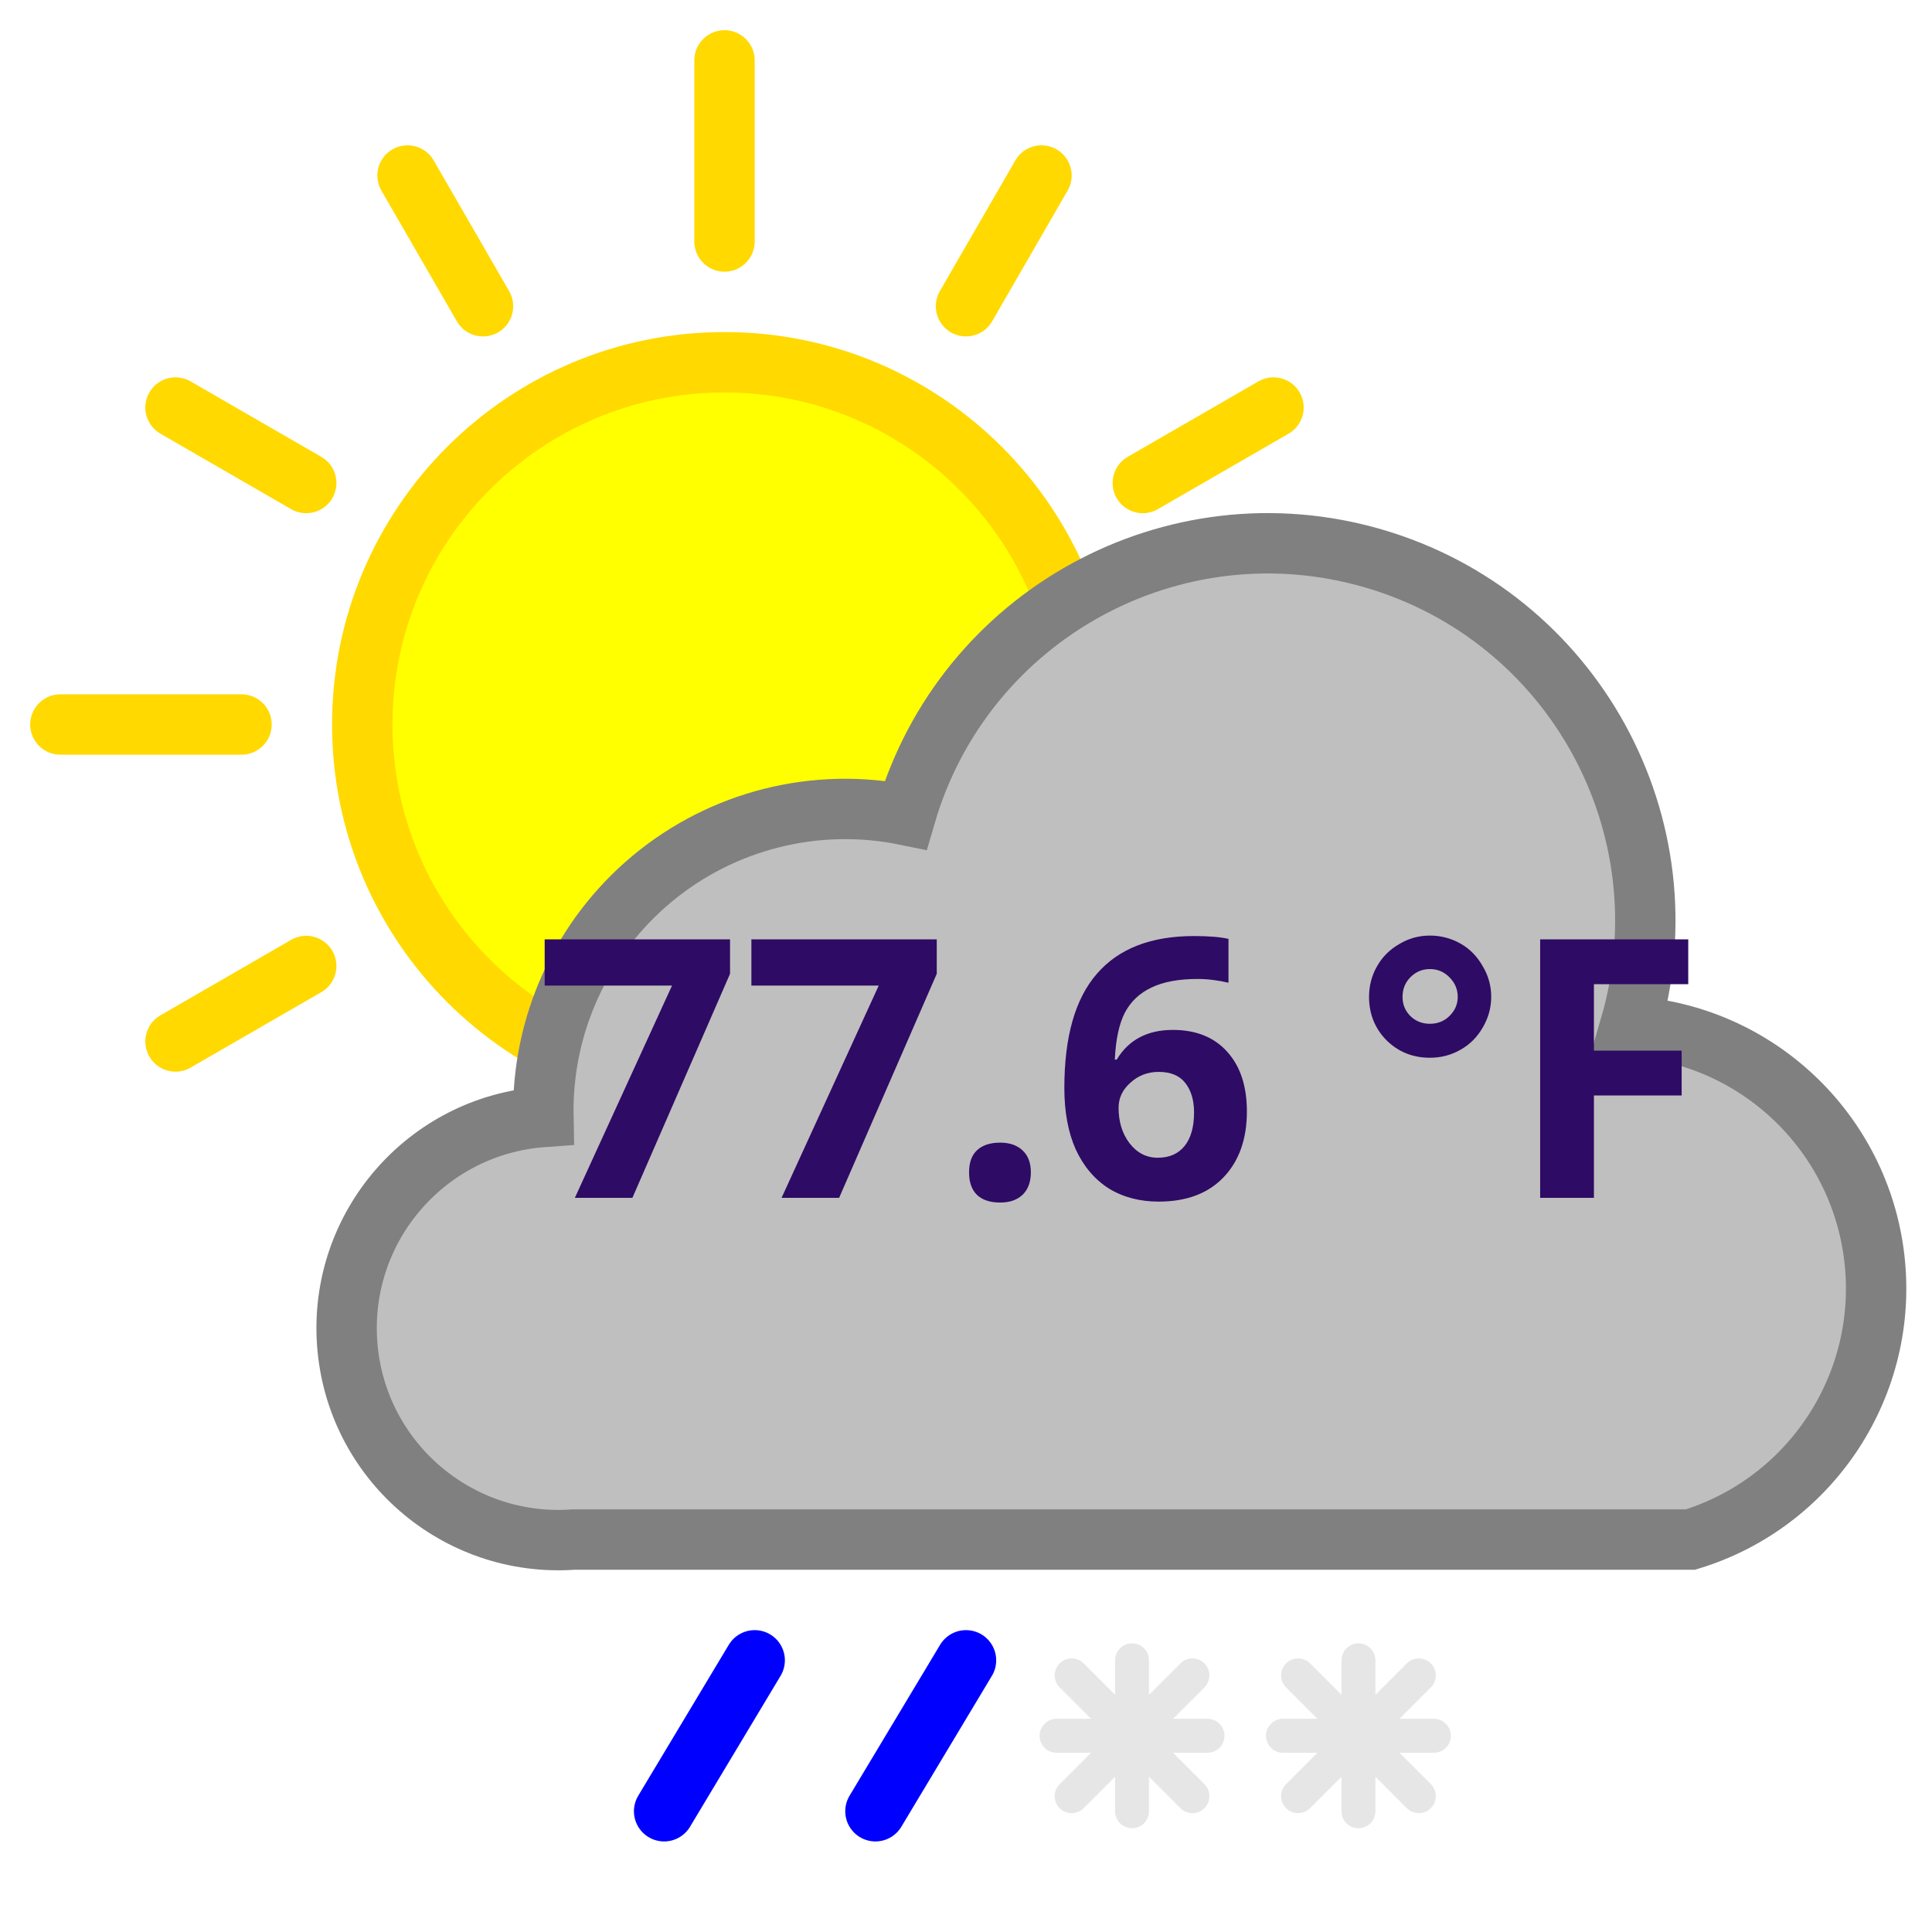
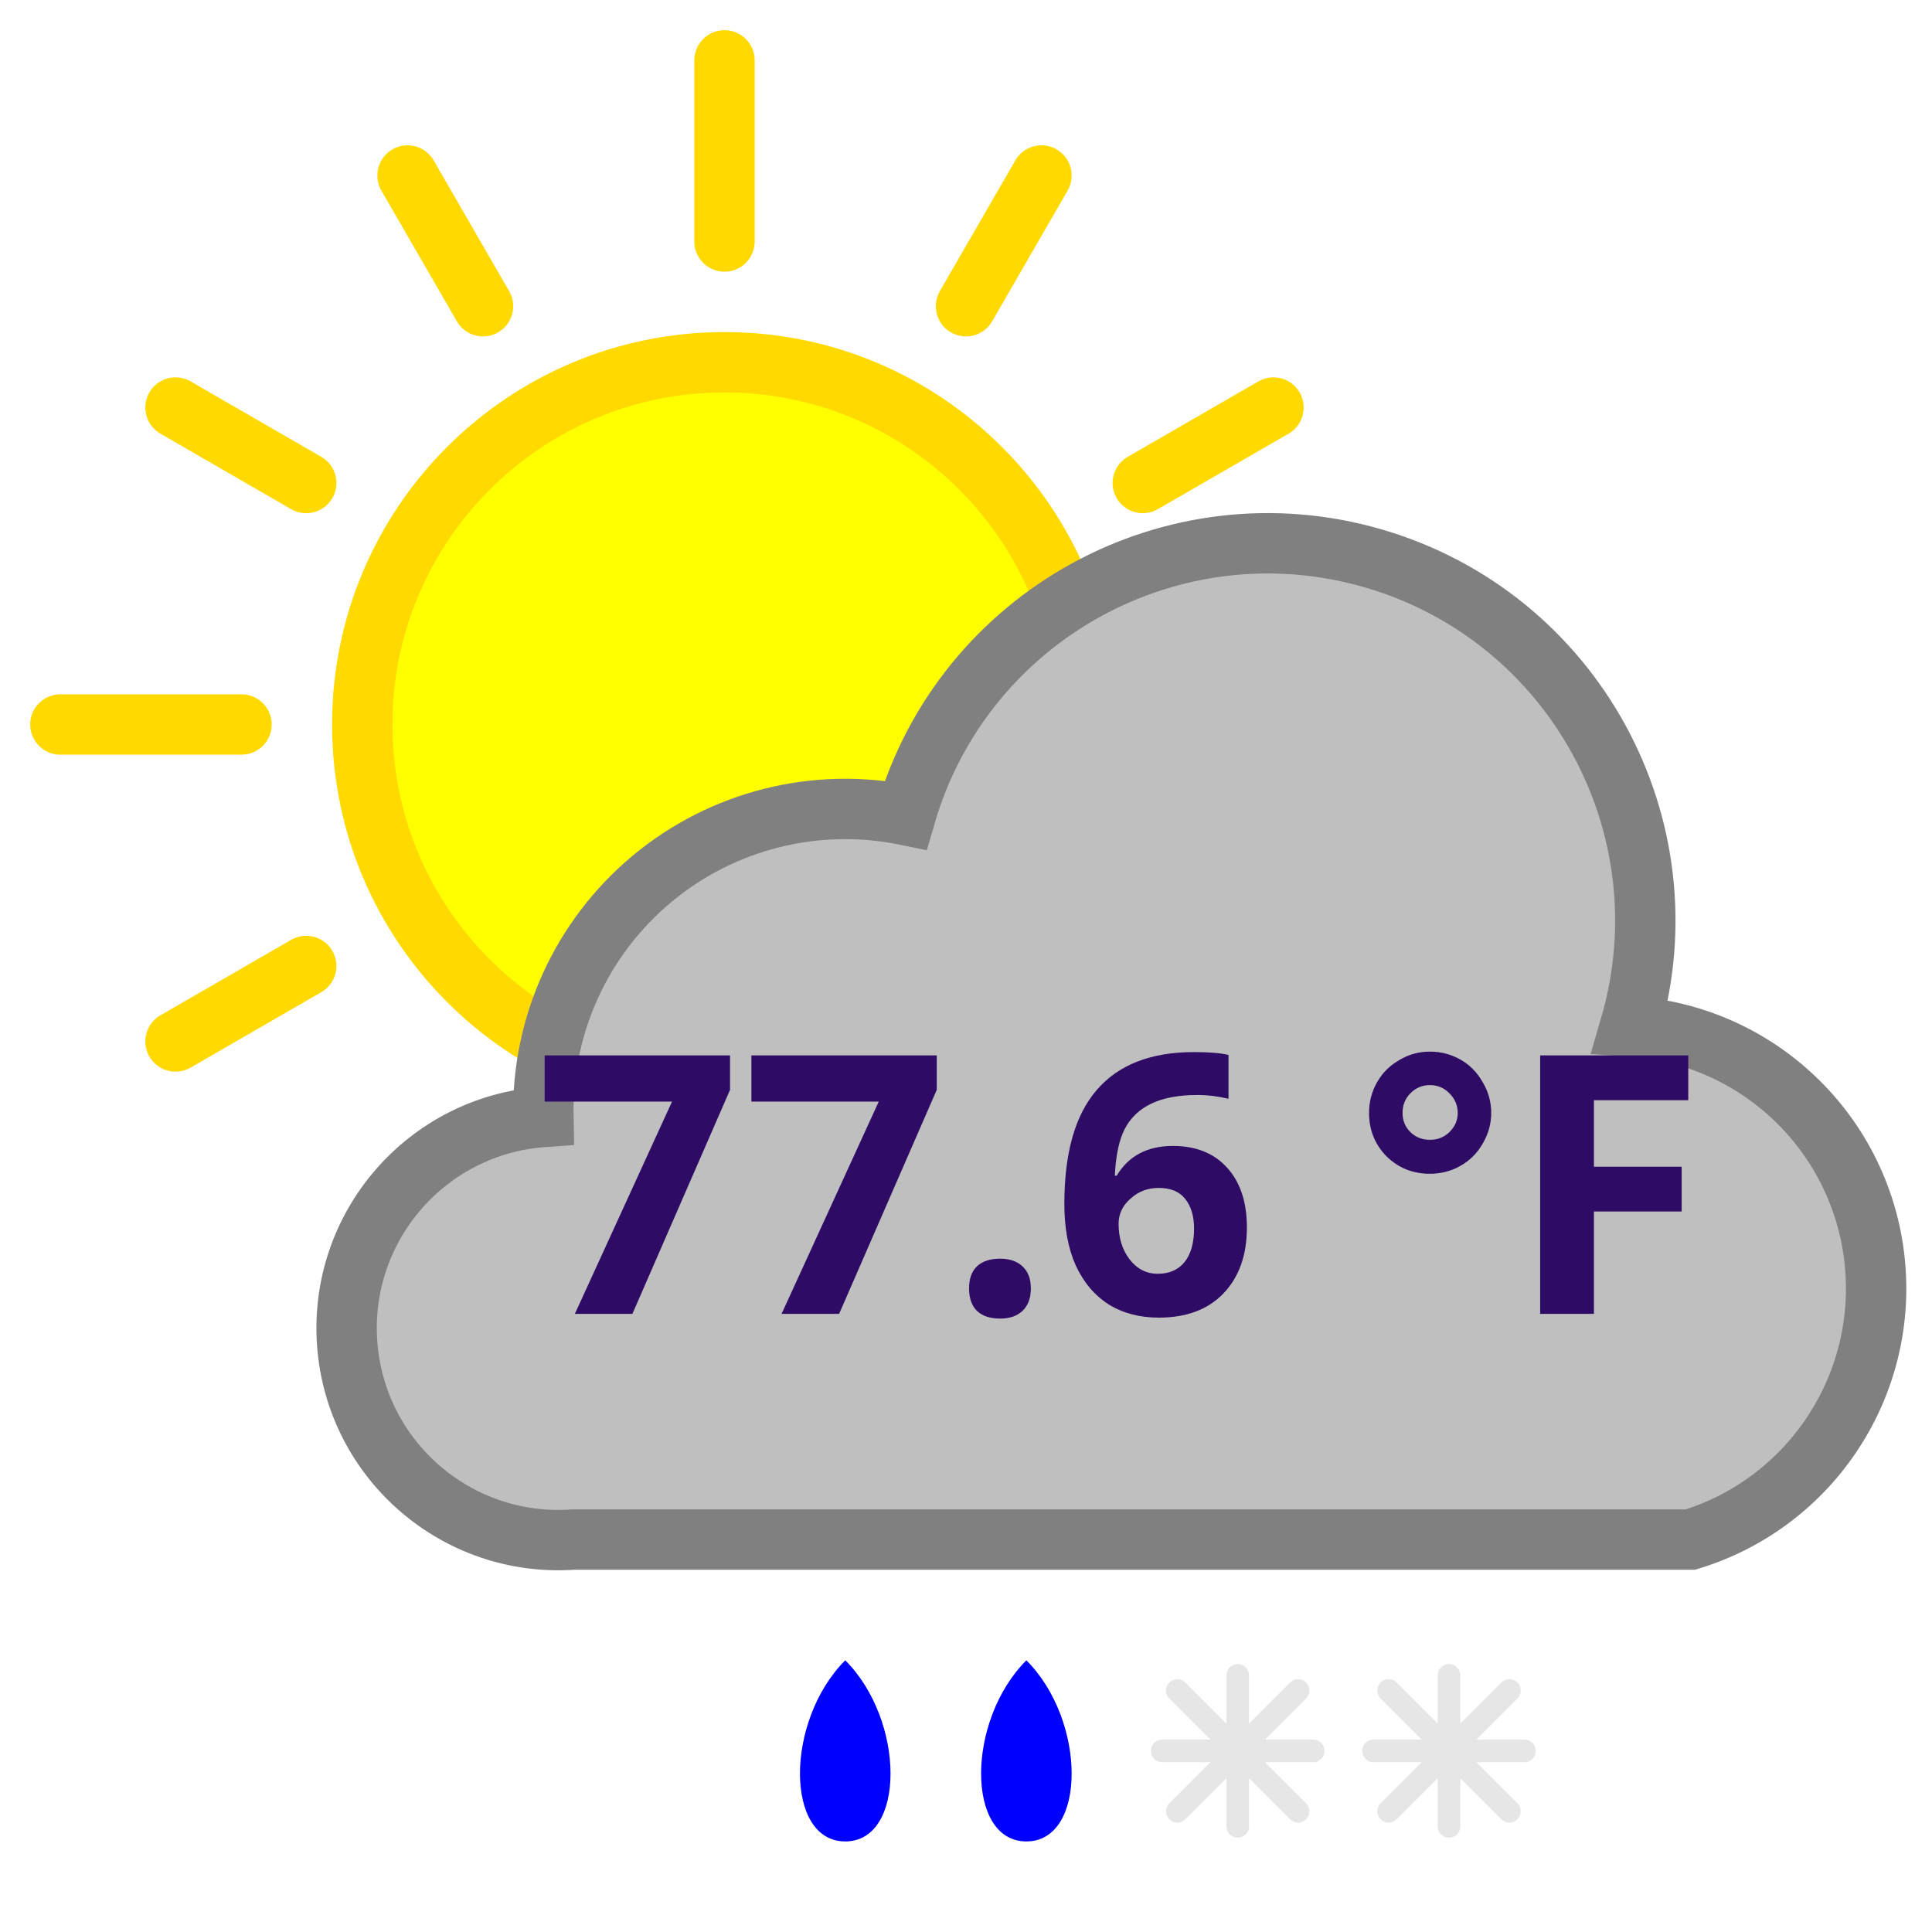
<svg viewBox="0 0 64 64" style="border: 0.125rem solid hsl(0, 0%, 100%); border-radius: 25%">
  <g id="weather-icon">
    <g id="sun">
      <circle fill="hsl(60, 100%, 50%)" stroke="hsl(51, 100%, 50%)" stroke-width="2" r="12" cx="24" cy="24" />
      <path stroke="hsl(51, 100%, 50%)" stroke-width="2" stroke-linecap="round" d="M37.856 16l4.33 -2.5M32 10.144l2.5 -4.33M24 8v-6M16 10.144l-2.5 -4.33M10.144 16l-4.33 -2.5M8 24h-6M10.144 32l-4.33 2.5" />
    </g>
    <path id="cloud" fill="hsl(0, 0%, 75%)" stroke="hsl(0, 0%, 50%)" stroke-width="2" d="M56 51h-37a1 1 0 0 1 -1 -14a10 10 0 0 1 12 -10a5 5 0 0 1 24 7a8.7 8.7 0 0 1 2 17z" />
-     <path id="rain" fill="none" stroke="hsl(240, 100%, 50%)" stroke-width="2" stroke-linecap="round" d="M25 55l-3 5M32 55l-3 5" />
-     <path id="snowflake" stroke="hsl(0, 0%, 90%)" stroke-width="1.125" stroke-linecap="round" d="M37.5 55v5M35 57.5h5M35.5 59.5l4 -4M39.5 59.5l-4 -4M45 55v5M42.5 57.5h5M43 59.5l4 -4M47 59.5l-4 -4" />
+     <g id="rain" fill="hsl(240, 100%, 50%)">
+       <path d="M28 55c-2 2 -2 6 0 6c2 0 2 -4 0 -6z" />
+       <path d="M34 55c-2 2 -2 6 0 6c2 0 2 -4 0 -6z" />
+     </g>
+     <g id="snowflake" stroke="hsl(0, 0%, 90%)" stroke-width="0.75" stroke-linecap="round">
+       <path d="M38.5 58h5m-2.5 -2.5v5m-2 -0.5l4 -4m0 4l-4 -4" />
+       <path d="M45.5 58h5m-2.5 -2.5v5m-2 -0.5l4 -4m0 4l-4 -4" />
+     </g>
  </g>
-   <text x="58%" y="62%" fill="hsl(263, 80%, 22%)" font-size="0.5rem" font-family="&quot;Open Sans&quot;, sans-serif" font-weight="bold" text-anchor="middle" textLength="24">
+   <text x="58%" y="68%" fill="hsl(263, 80%, 22%)" font-size="0.5rem" font-family="&quot;Open Sans&quot;, sans-serif" font-weight="bold" text-anchor="middle" textLength="24">
		77.6 °F
	</text>
</svg>
